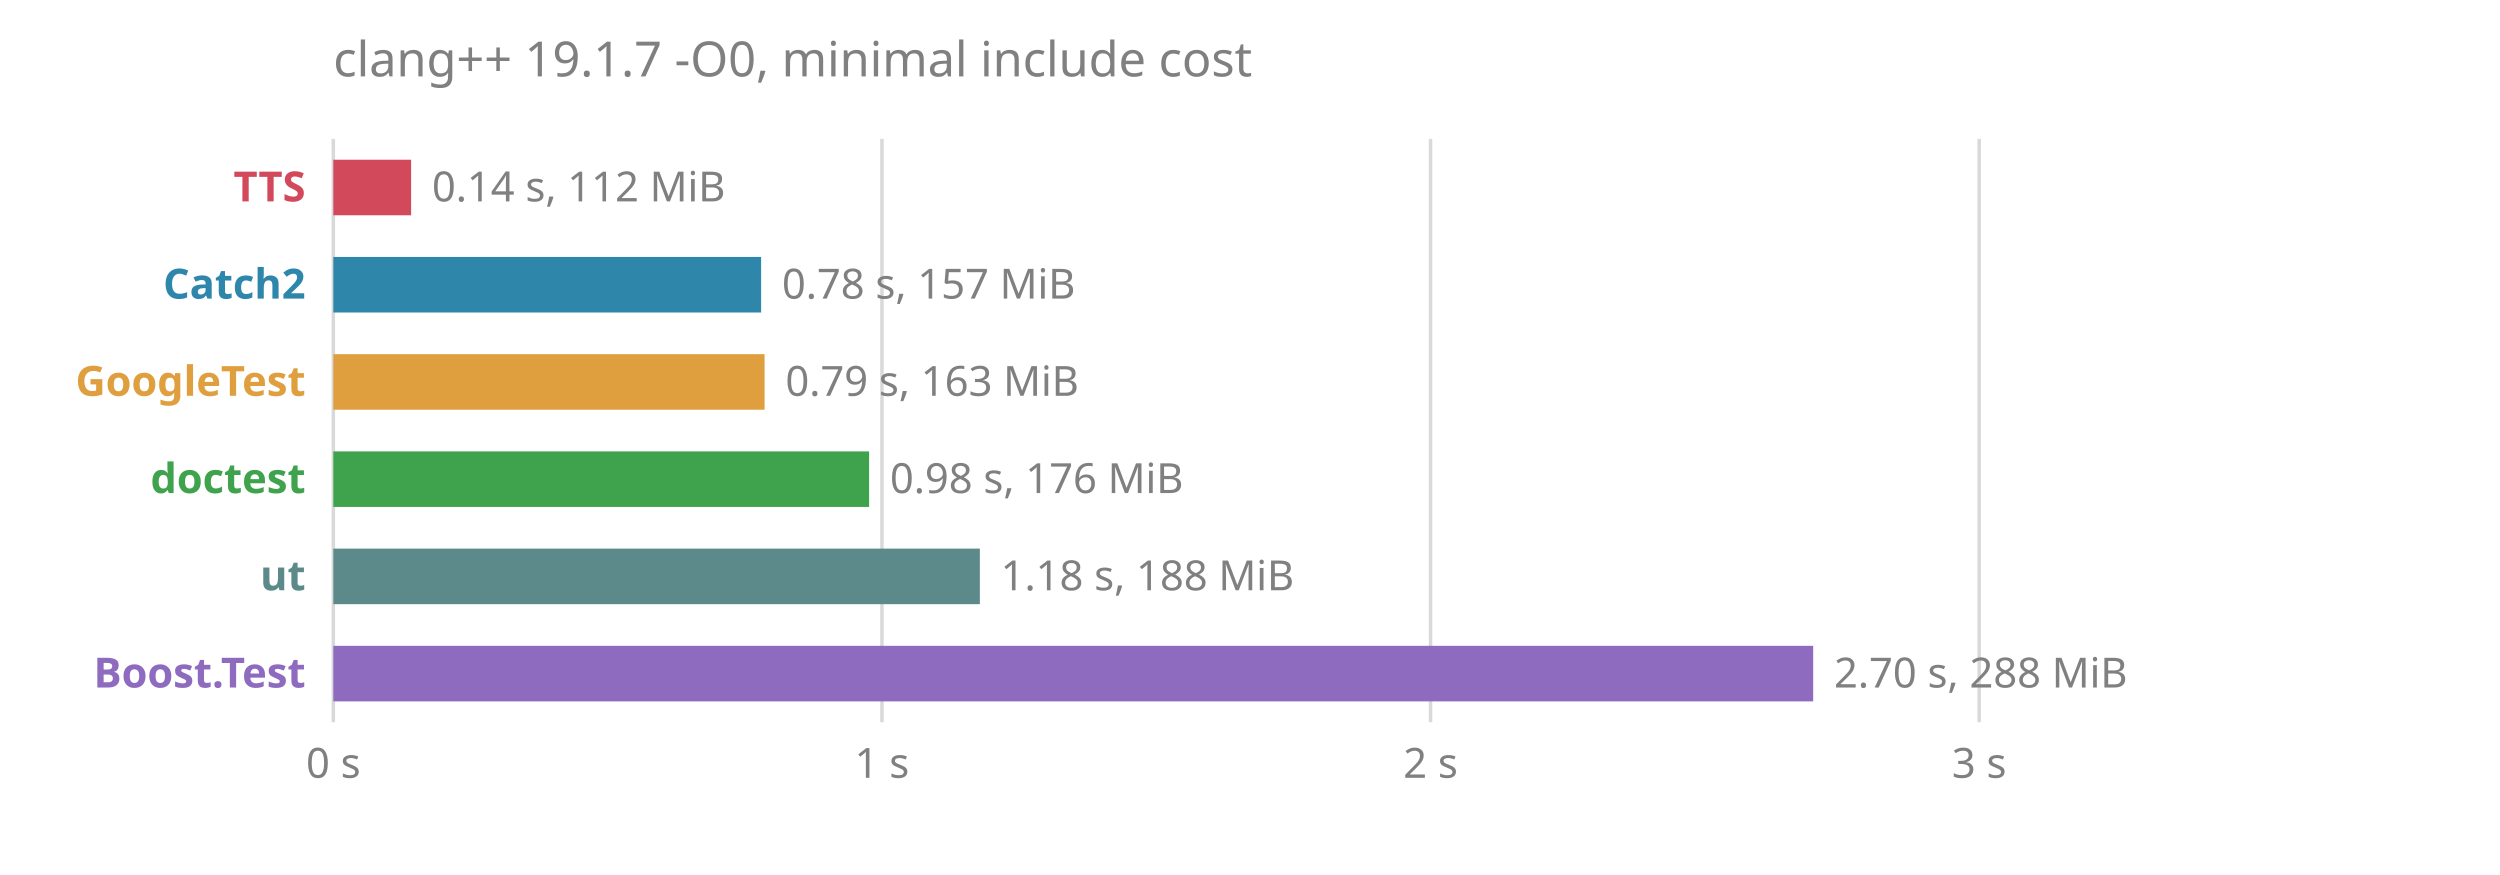
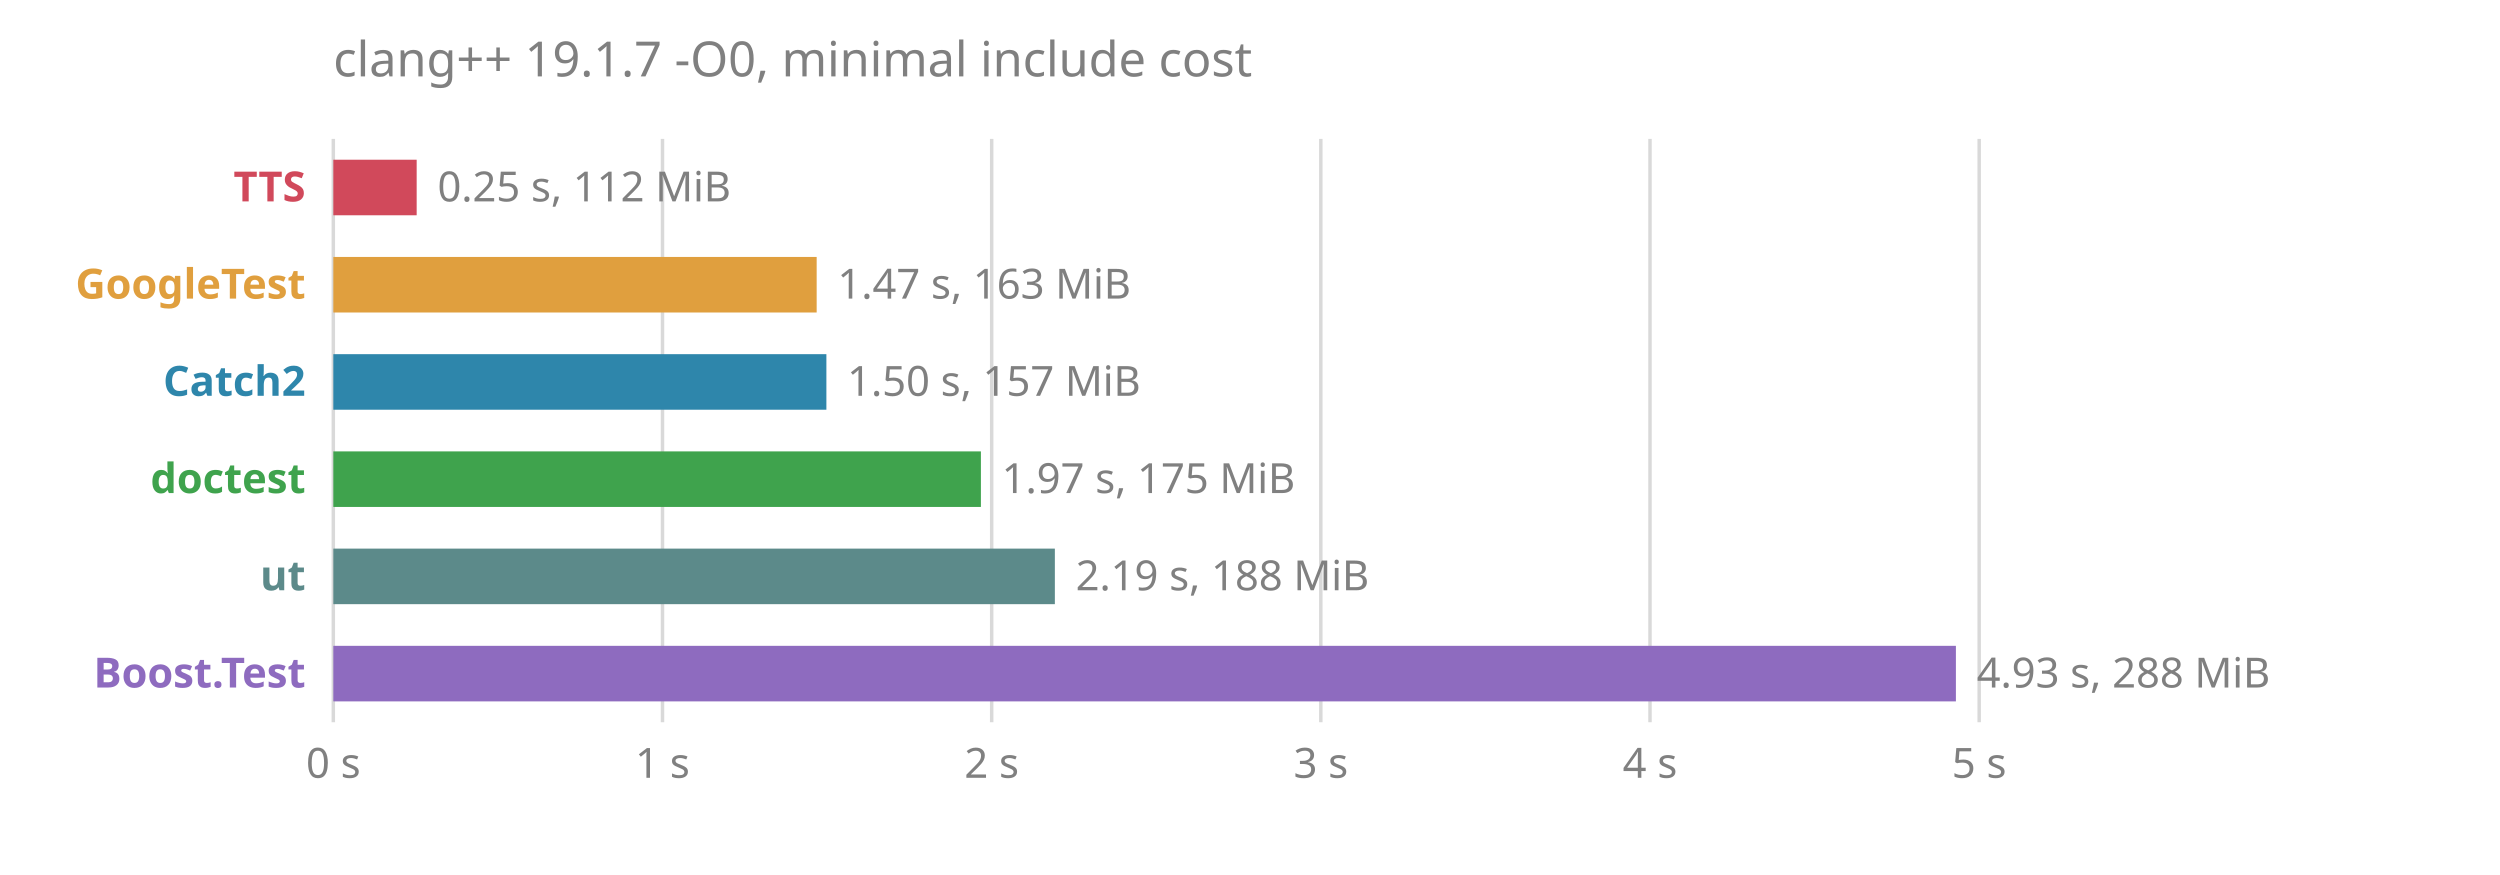
<svg xmlns="http://www.w3.org/2000/svg" viewBox="0 0 720 252" font-family="sans-serif" font-size="12">
  <text x="96" y="22" fill="#808080" font-size="14">clang++ 19.1.7 -O0, minimal include cost</text>
  <line x1="96.0" x2="96.0" y1="40" y2="208" stroke="#808080" stroke-opacity="0.3" />
  <text x="96.0" y="224" fill="#808080" text-anchor="middle">0 s</text>
-   <line x1="254.0" x2="254.0" y1="40" y2="208" stroke="#808080" stroke-opacity="0.3" />
-   <text x="254.0" y="224" fill="#808080" text-anchor="middle">1 s</text>
-   <line x1="412.0" x2="412.0" y1="40" y2="208" stroke="#808080" stroke-opacity="0.3" />
-   <text x="412.0" y="224" fill="#808080" text-anchor="middle">2 s</text>
+   <line x1="190.8" x2="190.8" y1="40" y2="208" stroke="#808080" stroke-opacity="0.3" />
+   <text x="190.8" y="224" fill="#808080" text-anchor="middle">1 s</text>
+   <line x1="285.6" x2="285.6" y1="40" y2="208" stroke="#808080" stroke-opacity="0.3" />
+   <text x="285.6" y="224" fill="#808080" text-anchor="middle">2 s</text>
+   <line x1="380.4" x2="380.4" y1="40" y2="208" stroke="#808080" stroke-opacity="0.3" />
+   <text x="380.4" y="224" fill="#808080" text-anchor="middle">3 s</text>
+   <line x1="475.2" x2="475.2" y1="40" y2="208" stroke="#808080" stroke-opacity="0.3" />
+   <text x="475.2" y="224" fill="#808080" text-anchor="middle">4 s</text>
  <line x1="570.0" x2="570.0" y1="40" y2="208" stroke="#808080" stroke-opacity="0.3" />
-   <text x="570.0" y="224" fill="#808080" text-anchor="middle">3 s</text>
+   <text x="570.0" y="224" fill="#808080" text-anchor="middle">5 s</text>
  <text x="88" y="58" fill="#d1495b" font-weight="bold" text-anchor="end">TTS</text>
-   <rect x="96" y="46" width="22.4" height="16" fill="#d1495b" />
-   <text x="124.4" y="58" fill="#808080">0.14 s, 112 MiB</text>
-   <text x="88" y="86" fill="#2e86ab" font-weight="bold" text-anchor="end">Catch2</text>
-   <rect x="96" y="74" width="123.2" height="16" fill="#2e86ab" />
-   <text x="225.2" y="86" fill="#808080">0.78 s, 157 MiB</text>
-   <text x="88" y="114" fill="#e09f3e" font-weight="bold" text-anchor="end">GoogleTest</text>
-   <rect x="96" y="102" width="124.2" height="16" fill="#e09f3e" />
-   <text x="226.2" y="114" fill="#808080">0.79 s, 163 MiB</text>
+   <rect x="96" y="46" width="24.0" height="16" fill="#d1495b" />
+   <text x="126.0" y="58" fill="#808080">0.25 s, 112 MiB</text>
+   <text x="88" y="86" fill="#e09f3e" font-weight="bold" text-anchor="end">GoogleTest</text>
+   <rect x="96" y="74" width="139.2" height="16" fill="#e09f3e" />
+   <text x="241.2" y="86" fill="#808080">1.47 s, 163 MiB</text>
+   <text x="88" y="114" fill="#2e86ab" font-weight="bold" text-anchor="end">Catch2</text>
+   <rect x="96" y="102" width="142.0" height="16" fill="#2e86ab" />
+   <text x="244.0" y="114" fill="#808080">1.50 s, 157 MiB</text>
  <text x="88" y="142" fill="#3fa34d" font-weight="bold" text-anchor="end">doctest</text>
-   <rect x="96" y="130" width="154.3" height="16" fill="#3fa34d" />
-   <text x="256.3" y="142" fill="#808080">0.98 s, 176 MiB</text>
+   <rect x="96" y="130" width="186.5" height="16" fill="#3fa34d" />
+   <text x="288.5" y="142" fill="#808080">1.97 s, 175 MiB</text>
  <text x="88" y="170" fill="#5c8a8a" font-weight="bold" text-anchor="end">ut</text>
-   <rect x="96" y="158" width="186.2" height="16" fill="#5c8a8a" />
-   <text x="288.2" y="170" fill="#808080">1.18 s, 188 MiB</text>
+   <rect x="96" y="158" width="207.8" height="16" fill="#5c8a8a" />
+   <text x="309.8" y="170" fill="#808080">2.19 s, 188 MiB</text>
  <text x="88" y="198" fill="#8e6bbf" font-weight="bold" text-anchor="end">Boost.Test</text>
-   <rect x="96" y="186" width="426.2" height="16" fill="#8e6bbf" />
-   <text x="528.2" y="198" fill="#808080">2.70 s, 288 MiB</text>
+   <rect x="96" y="186" width="467.3" height="16" fill="#8e6bbf" />
+   <text x="569.3" y="198" fill="#808080">4.93 s, 288 MiB</text>
</svg>
